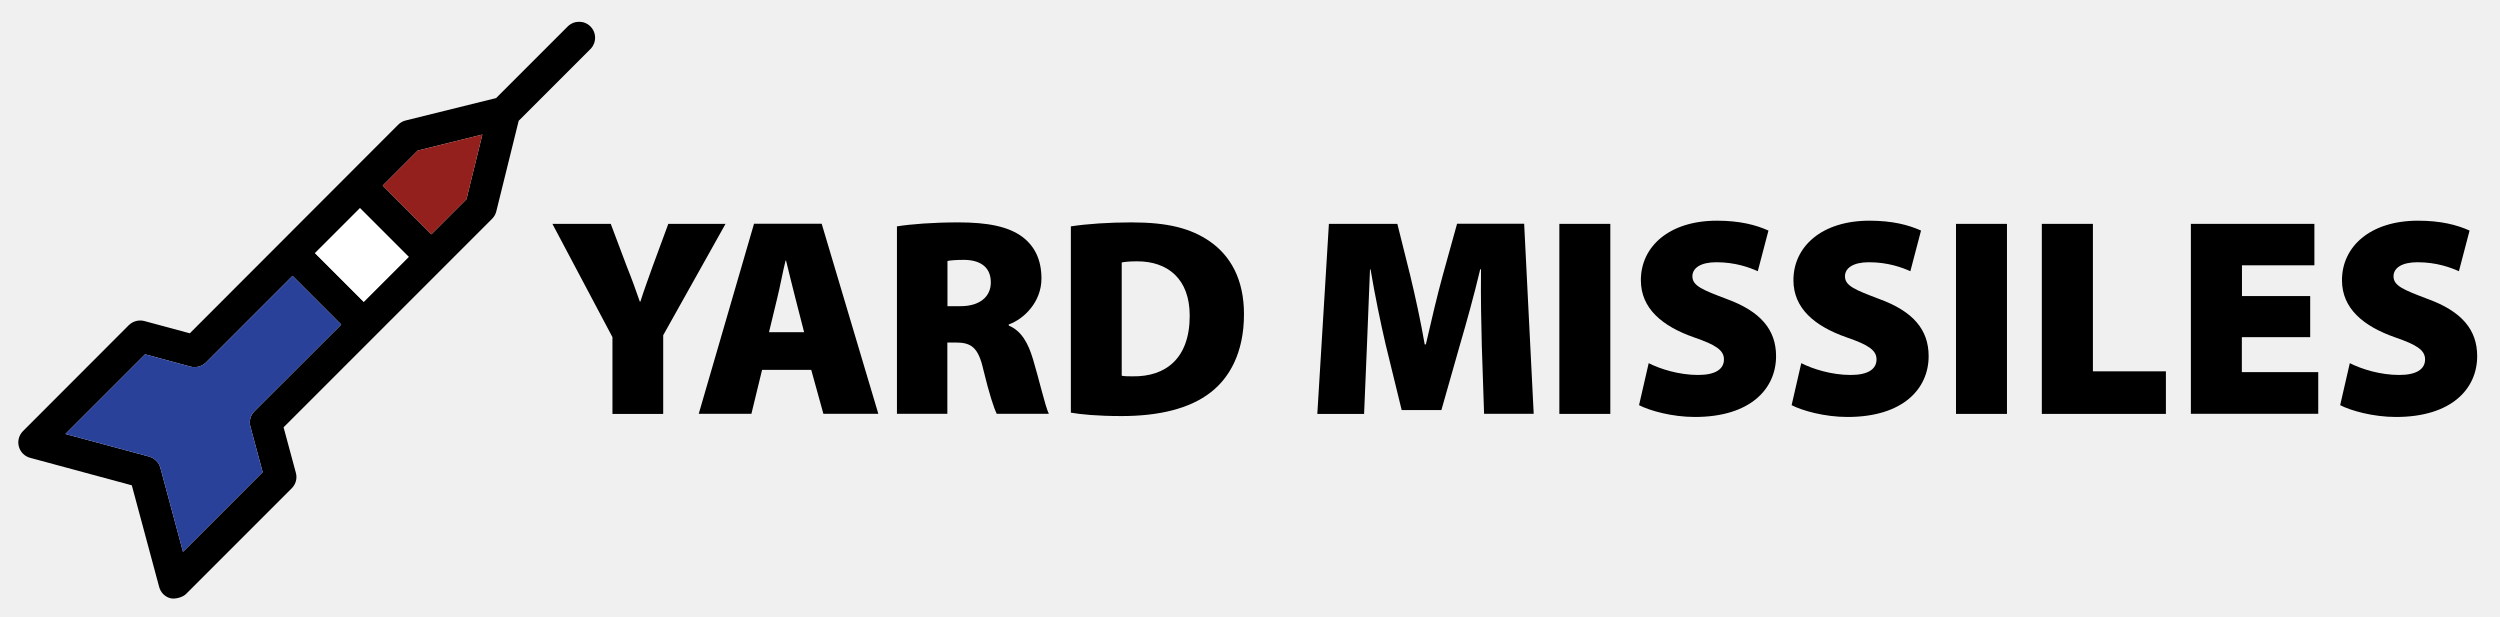
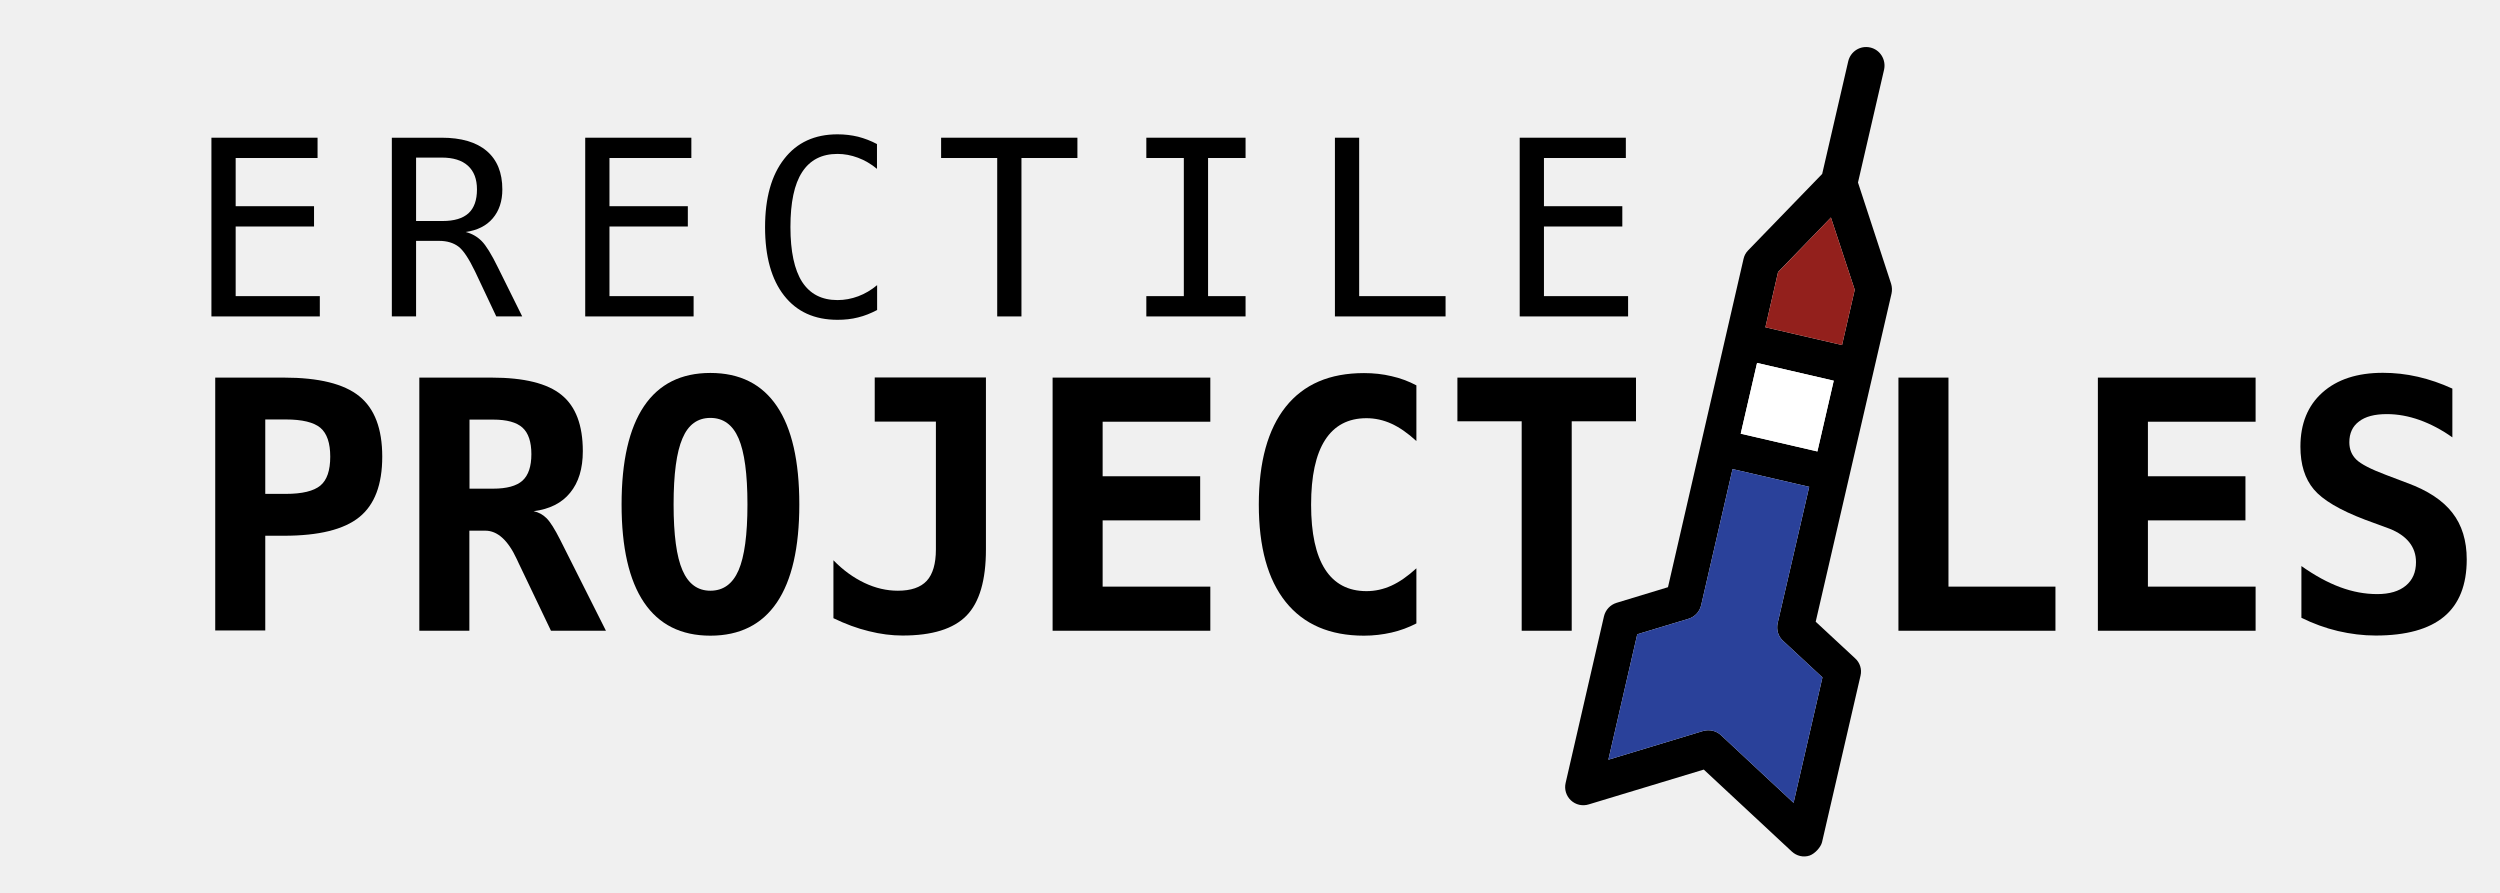
- <svg xmlns="http://www.w3.org/2000/svg" version="1.1" id="Layer_1" x="0px" y="0px" viewBox="0 0 2202.2 543.1" style="enable-background:new 0 0 2202.2 543.1;" xml:space="preserve">
+ <svg xmlns="http://www.w3.org/2000/svg" version="1.1" id="Layer_1" x="0px" y="0px" viewBox="0 0 1773.7 633.1" style="enable-background:new 0 0 1773.7 633.1;" xml:space="preserve">
  <style type="text/css">
	.st0{fill:#FFFFFF;}
	.st1{fill:#2A419A;}
	.st2{fill:#93201C;}
	.st3{enable-background:new    ;}
</style>
-   <g id="Page-1">
-     <g id="noun_584589_cc">
-       <path id="Shape" d="M520.1,23.3c-5.5-5.5-14.4-5.5-20,0L437,86.4l-79.6,19.7c-2.5,0.6-4.8,1.9-6.6,3.7L167.2,293.6l-40-10.8    c-4.9-1.3-10.1,0.1-13.7,3.6l-93.2,93.3c-3.6,3.6-5,8.8-3.7,13.6c1.3,4.9,5.1,8.7,10,10l89.5,24.2l24.1,89.5    c1.3,4.9,5.1,8.8,10,10c4.4,1,10.9-1,13.6-3.7l93.2-93.2c3.6-3.6,5-8.8,3.6-13.7l-10.8-40l183.7-183.7c1.8-1.8,3.1-4.1,3.7-6.6    l19.7-79.7L520,43.3C525.6,37.8,525.6,28.8,520.1,23.3L520.1,23.3z M320.4,265.9L277.5,223l39.6-39.6l42.9,42.9L320.4,265.9    L320.4,265.9z M220.6,375.9l10.8,40l-70.2,70.2l-19.9-73.9c-1.3-4.9-5.1-8.6-9.9-10l-73.8-19.9l70.2-70.2l39.9,10.8    c4.9,1.3,10.1-0.1,13.7-3.6l76.3-76.3l42.9,42.9l-76.4,76.3C220.6,365.8,219.2,371,220.6,375.9L220.6,375.9z M410.9,175.5    L380,206.4l-42.9-42.9l30.9-30.9l56.9-14.1L410.9,175.5L410.9,175.5z" />
+   <g>
+     <g id="Page-1">
+       <g id="noun_584589_cc">
+         <path id="Shape" d="M1326.9,33.7c-7-1.6-13.9,2.7-15.6,9.7l-18.5,80l-52.5,54.2c-1.7,1.7-2.8,3.8-3.3,6.1l-53.6,232.9l-36.5,11.1     c-4.5,1.4-7.8,5-8.9,9.5l-27.2,118.2c-1.1,4.6,0.4,9.3,3.7,12.4c3.4,3.2,8.2,4.3,12.7,2.9l81.6-24.7l62.4,58.1     c3.4,3.2,8.3,4.4,12.7,2.9c3.9-1.4,8-6.1,8.8-9.5l27.3-118.1c1.1-4.6-0.4-9.3-3.9-12.4l-27.9-25.9l53.8-232.8     c0.5-2.3,0.4-4.7-0.3-7l-23.5-71.8l18.5-80C1338.3,42.3,1333.9,35.3,1326.9,33.7L1326.9,33.7z M1289.4,320.3l-54.4-12.6     l11.6-50.2l54.4,12.6L1289.4,320.3L1289.4,320.3z M1265.1,454.7l27.9,25.9l-20.5,89l-51.5-48c-3.4-3.2-8.2-4.2-12.6-3l-67.3,20.4     l20.5-89l36.4-11c4.5-1.4,7.8-5,8.9-9.5l22.3-96.7l54.4,12.6l-22.4,96.8C1260.2,446.8,1261.6,451.6,1265.1,454.7L1265.1,454.7z      M1315.9,205.6l-9,39.2l-54.4-12.6l9-39.2l37.5-38.7L1315.9,205.6L1315.9,205.6z" />
+       </g>
    </g>
-   </g>
-   <polygon class="st0" points="320.4,265.9 277.5,223 317.1,183.4 360,226.3 " />
-   <path class="st1" d="M220.6,375.9l10.8,40l-70.2,70.2l-19.9-73.9c-1.3-4.9-5.1-8.6-9.9-10l-73.8-19.9l70.2-70.2l39.9,10.8  c4.9,1.3,10.1-0.1,13.7-3.6l76.3-76.3l42.9,42.9l-76.4,76.3C220.6,365.8,219.2,371,220.6,375.9L220.6,375.9z" />
-   <polygon class="st2" points="410.9,175.5 380,206.4 337.1,163.5 368,132.6 424.9,118.5 " />
-   <g class="st3">
-     <path d="M539.5,364.6V297l-52.9-99.8H538l14.2,37.7c4.7,11.7,7.7,20.1,11.4,30.8h0.5c3.2-10.2,6.7-19.4,10.7-30.8l13.9-37.7h50.4   l-54.9,98.1v69.3H539.5z" />
+     <polygon class="st0" points="1289.4,320.3 1235,307.7 1246.6,257.5 1301,270.1  " />
+     <path class="st1" d="M1265.1,454.7l27.9,25.9l-20.5,89l-51.5-48c-3.4-3.2-8.2-4.2-12.6-3l-67.3,20.4l20.5-89l36.4-11   c4.5-1.4,7.8-5,8.9-9.5l22.3-96.7l54.4,12.6l-22.4,96.8C1260.2,446.8,1261.6,451.6,1265.1,454.7L1265.1,454.7z" />
+     <polygon class="st2" points="1315.9,205.6 1306.9,244.8 1252.5,232.2 1261.5,193.1 1299,154.3  " />
  </g>
  <g class="st3">
-     <path d="M671.3,325.8l-9.4,38.7h-46.4l48.7-167.4h59.6l49.9,167.4h-48.4l-10.7-38.7H671.3z M708.3,292.5l-7.7-30   c-2.5-9.4-5.7-23.1-8.2-33H692c-2.5,9.9-5,23.8-7.4,33.3l-7.2,29.8H708.3z" />
+     <path d="M567.8-700v-67.6l-52.9-99.8h51.4l14.2,37.7c4.7,11.7,7.7,20.1,11.4,30.8h0.5c3.2-10.2,6.7-19.4,10.7-30.8l13.9-37.7h50.4   l-54.9,98.1v69.3H567.8L567.8-700z" />
  </g>
  <g class="st3">
-     <path d="M790.1,199.4c12.7-2,31.8-3.5,54.1-3.5c25.6,0,44,3.5,56.6,12.9c10.7,8.2,16.6,20.1,16.6,36.5c0,20.9-15.6,35.8-28.8,40.5   v1c11.2,4.7,17.1,15.4,21.4,29.8c5.2,17.1,10.7,41.5,13.9,47.9H878c-2.5-5-6.7-17.9-11.7-38.5c-4.5-20.1-10.7-24.3-24.6-24.3h-7.2   v62.8h-44.4V199.4z M834.5,269.7h11.7c16.9,0,26.6-8.4,26.6-20.9c0-12.7-8.2-19.6-23.1-19.9c-8.4,0-12.9,0.5-15.1,1V269.7z" />
+     <path d="M699.6-738.8l-9.4,38.7h-46.4l48.7-167.4h59.6L802-700.1h-48.4l-10.7-38.7H699.6z M736.6-772.1l-7.7-30   c-2.5-9.4-5.7-23.1-8.2-33h-0.4c-2.5,9.9-5,23.8-7.4,33.3l-7.2,29.8L736.6-772.1L736.6-772.1z" />
  </g>
  <g class="st3">
-     <path d="M943.3,199.4c14.4-2.2,33.5-3.5,53.4-3.5c32,0,52.1,5.2,68.8,16.6c18.4,12.7,30.3,33.5,30.3,64.3c0,34-12.9,56.1-29.3,68.8   c-18.4,14.4-45.7,20.9-78.5,20.9c-21.6,0-36-1.5-44.7-3V199.4z M988.2,331c2.2,0.5,6.5,0.5,9.4,0.5c29.1,0.5,50.4-15.6,50.4-53.4   c0-32.5-19.4-47.9-46.2-47.9c-7.2,0-11.4,0.5-13.7,1V331z" />
+     <path d="M818.4-865.2c12.7-2,31.8-3.5,54.1-3.5c25.6,0,44,3.5,56.6,12.9c10.7,8.2,16.6,20.1,16.6,36.5c0,20.9-15.6,35.8-28.8,40.5   v1c11.2,4.7,17.1,15.4,21.4,29.8c5.2,17.1,10.7,41.5,13.9,47.9h-45.9c-2.5-5-6.7-17.9-11.7-38.5c-4.5-20.1-10.7-24.3-24.6-24.3   h-7.2v62.8h-44.4V-865.2z M862.8-794.9h11.7c16.9,0,26.6-8.4,26.6-20.9c0-12.7-8.2-19.6-23.1-19.9c-8.4,0-12.9,0.5-15.1,1v39.8   H862.8z" />
  </g>
  <g class="st3">
-     <path d="M1305.3,304.7c-0.5-19.1-1-41.5-0.7-67.5h-0.7c-5.2,22.1-12.2,47.2-17.6,65.6l-16.6,58.4h-35l-14.2-58.1   c-4.2-18.1-9.4-43-13.2-65.8h-0.5c-1,23.6-2,48.4-2.7,67.5l-2.5,59.8h-41.2l10.2-167.4h60.3l11.2,44.9c4.5,18.6,9.4,41,12.9,61.3h1   c4.7-20.4,10.2-44,15.1-61.6l12.4-44.7h59.1l8.4,167.4h-43.7L1305.3,304.7z" />
+     <path d="M971.6-865.2c14.4-2.2,33.5-3.5,53.4-3.5c32,0,52.1,5.2,68.8,16.6c18.4,12.7,30.3,33.5,30.3,64.3c0,34-12.9,56.1-29.3,68.8   c-18.4,14.4-45.7,20.9-78.5,20.9c-21.6,0-36-1.5-44.7-3V-865.2z M1016.5-733.6c2.2,0.5,6.5,0.5,9.4,0.5   c29.1,0.5,50.4-15.6,50.4-53.4c0-32.5-19.4-47.9-46.2-47.9c-7.2,0-11.4,0.5-13.7,1v99.8H1016.5z" />
  </g>
  <g class="st3">
-     <path d="M1418.5,197.2v167.4h-44.9V197.2H1418.5z" />
+     <path d="M1333.6-759.9c-0.5-19.1-1-41.5-0.7-67.5h-0.7c-5.2,22.1-12.2,47.2-17.6,65.6l-16.6,58.4h-35l-14.2-58.1   c-4.2-18.1-9.4-43-13.2-65.8h-0.5c-1,23.6-2,48.4-2.7,67.5l-2.5,59.8h-41.2l10.2-167.4h60.3l11.2,44.9c4.5,18.6,9.4,41,12.9,61.3h1   c4.7-20.4,10.2-44,15.1-61.6l12.4-44.7h59.1l8.4,167.4h-43.7L1333.6-759.9z" />
  </g>
  <g class="st3">
-     <path d="M1452.3,319.9c10.2,5.2,26.8,10.4,43.5,10.4c15.4,0,22.8-5.2,22.8-13.7c0-8.2-7.4-12.9-26.3-19.4   c-28.3-9.9-46.9-25.6-46.9-50.4c0-29.5,24.8-52.4,67-52.4c20.1,0,34.3,3.7,45.4,8.7l-9.4,35.8c-7.2-3.2-19.6-7.9-36.5-7.9   c-13.7,0-21.1,5-21.1,12.4c0,8.4,8.9,11.9,30,19.9c30,10.9,43.7,27.1,43.7,50.4c0,28.8-22.6,53.6-71.5,53.6   c-20.1,0-39.7-5.5-49.2-10.4L1452.3,319.9z" />
+     <path d="M1446.8-867.4V-700h-44.9v-167.4H1446.8z" />
  </g>
  <g class="st3">
-     <path d="M1586.7,319.9c10.2,5.2,26.8,10.4,43.5,10.4c15.4,0,22.8-5.2,22.8-13.7c0-8.2-7.4-12.9-26.3-19.4   c-28.3-9.9-46.9-25.6-46.9-50.4c0-29.5,24.8-52.4,67-52.4c20.1,0,34.3,3.7,45.4,8.7l-9.4,35.8c-7.2-3.2-19.6-7.9-36.5-7.9   c-13.7,0-21.1,5-21.1,12.4c0,8.4,8.9,11.9,30,19.9c30,10.9,43.7,27.1,43.7,50.4c0,28.8-22.6,53.6-71.5,53.6   c-20.1,0-39.7-5.5-49.2-10.4L1586.7,319.9z" />
-     <path d="M1767.9,197.2v167.4H1723V197.2H1767.9z" />
-     <path d="M1798.7,197.2h44.9v129.9h64.3v37.5h-109.3V197.2z" />
-     <path d="M2034.9,297h-60.1v30.8h67.3v36.7h-112.2V197.2h108.8v36.5h-63.8v27.1h60.1V297z" />
-     <path d="M2069.9,319.9c10.2,5.2,26.8,10.4,43.5,10.4c15.4,0,22.8-5.2,22.8-13.7c0-8.2-7.4-12.9-26.3-19.4   c-28.3-9.9-46.9-25.6-46.9-50.4c0-29.5,24.8-52.4,67-52.4c20.1,0,34.3,3.7,45.4,8.7l-9.4,35.8c-7.2-3.2-19.6-7.9-36.5-7.9   c-13.7,0-21.1,5-21.1,12.4c0,8.4,8.9,11.9,30,19.9c30,10.9,43.7,27.1,43.7,50.4c0,28.8-22.6,53.6-71.5,53.6   c-20.1,0-39.7-5.5-49.2-10.4L2069.9,319.9z" />
+     <path d="M1480.6-744.7c10.2,5.2,26.8,10.4,43.5,10.4c15.4,0,22.8-5.2,22.8-13.7c0-8.2-7.4-12.9-26.3-19.4   c-28.3-9.9-46.9-25.6-46.9-50.4c0-29.5,24.8-52.4,67-52.4c20.1,0,34.3,3.7,45.4,8.7l-9.4,35.8c-7.2-3.2-19.6-7.9-36.5-7.9   c-13.7,0-21.1,5-21.1,12.4c0,8.4,8.9,11.9,30,19.9c30,10.9,43.7,27.1,43.7,50.4c0,28.8-22.6,53.6-71.5,53.6   c-20.1,0-39.7-5.5-49.2-10.4L1480.6-744.7z" />
+   </g>
+   <g class="st3">
+     <path d="M1615-744.7c10.2,5.2,26.8,10.4,43.5,10.4c15.4,0,22.8-5.2,22.8-13.7c0-8.2-7.4-12.9-26.3-19.4   c-28.3-9.9-46.9-25.6-46.9-50.4c0-29.5,24.8-52.4,67-52.4c20.1,0,34.3,3.7,45.4,8.7l-9.4,35.8c-7.2-3.2-19.6-7.9-36.5-7.9   c-13.7,0-21.1,5-21.1,12.4c0,8.4,8.9,11.9,30,19.9c30,10.9,43.7,27.1,43.7,50.4c0,28.8-22.6,53.6-71.5,53.6   c-20.1,0-39.7-5.5-49.2-10.4L1615-744.7z" />
+     <path d="M1796.2-867.4V-700h-44.9v-167.4H1796.2z" />
+     <path d="M1827-867.4h44.9v129.9h64.3v37.5h-109.3L1827-867.4L1827-867.4z" />
+     <path d="M2063.2-767.6h-60.1v30.8h67.3v36.7h-112.2v-167.3H2067v36.5h-63.8v27.1h60.1v36.2H2063.2z" />
+     <path d="M2098.2-744.7c10.2,5.2,26.8,10.4,43.5,10.4c15.4,0,22.8-5.2,22.8-13.7c0-8.2-7.4-12.9-26.3-19.4   c-28.3-9.9-46.9-25.6-46.9-50.4c0-29.5,24.8-52.4,67-52.4c20.1,0,34.3,3.7,45.4,8.7l-9.4,35.8c-7.2-3.2-19.6-7.9-36.5-7.9   c-13.7,0-21.1,5-21.1,12.4c0,8.4,8.9,11.9,30,19.9c30,10.9,43.7,27.1,43.7,50.4c0,28.8-22.6,53.6-71.5,53.6   c-20.1,0-39.7-5.5-49.2-10.4L2098.2-744.7z" />
+   </g>
+   <text transform="matrix(1 0 0 1 -31.4937 -329.1541)">
+     <tspan x="0" y="0" style="font-family:'Menlo-Bold'; font-size:246.369px;">ERECTILE</tspan>
+     <tspan x="0" y="170.4" style="font-family:'Menlo-Bold'; font-size:179.529px;">PROJECTILES </tspan>
+   </text>
+   <g>
+     <path d="M150,97.7h75.3v14.4h-58.1v34.2h55.6v14.4h-55.6v49.4h59.7v14.4H150V97.7z" />
+     <path d="M330.4,164.6c4.4,1.1,8.2,3.3,11.3,6.4c3.1,3.1,7,9.4,11.6,18.8l17.2,34.7h-18.4l-15.1-32c-4.4-9.1-8.3-15-11.8-17.6   s-8-4-13.6-4h-16.4v53.6H278V97.7h35.3c13.9,0,24.6,3.1,32,9.4c7.4,6.3,11.1,15.4,11.1,27.3c0,8.4-2.3,15.2-6.8,20.5   C345.1,160.2,338.7,163.4,330.4,164.6z M295.2,111.8v45H314c8.2,0,14.3-1.8,18.4-5.5c4-3.7,6-9.3,6-16.9c0-7.3-2.1-12.9-6.4-16.8   c-4.3-3.9-10.5-5.8-18.6-5.8H295.2z" />
+     <path d="M415.2,97.7h75.3v14.4h-58.1v34.2h55.6v14.4h-55.6v49.4h59.7v14.4h-76.9V97.7z" />
+     <path d="M622.2,220c-4.4,2.3-8.8,4.1-13.4,5.2c-4.6,1.2-9.5,1.7-14.6,1.7c-16.3,0-28.9-5.7-37.9-17.2c-9-11.5-13.5-27.7-13.5-48.5   c0-20.7,4.5-36.9,13.6-48.5c9-11.6,21.6-17.4,37.8-17.4c5.2,0,10,0.6,14.6,1.7c4.6,1.2,9.1,2.9,13.4,5.2v17.6   c-4.2-3.5-8.7-6.1-13.5-7.9c-4.8-1.8-9.7-2.7-14.5-2.7c-11.2,0-19.5,4.3-25.1,12.9c-5.6,8.6-8.3,21.6-8.3,39   c0,17.3,2.8,30.3,8.3,38.9c5.6,8.6,13.9,12.9,25.1,12.9c5,0,9.9-0.9,14.7-2.7c4.8-1.8,9.2-4.4,13.4-7.9V220z" />
+     <path d="M667.6,97.7h96.8v14.4h-39.7v112.4h-17.2V112.1h-39.8V97.7z" />
+     <path d="M813.3,97.7h70.4v14.4h-26.6v98h26.6v14.4h-70.4v-14.4h26.6v-98h-26.6V97.7z" />
+     <path d="M947.1,97.7h17.2v112.4h61.3v14.4h-78.5V97.7z" />
+     <path d="M1078.2,97.7h75.3v14.4h-58.1v34.2h55.6v14.4h-55.6v49.4h59.7v14.4h-76.9V97.7z" />
+     <path d="M152.7,267.9h48.7c24.8,0,42.6,4.4,53.5,13.2c10.9,8.8,16.3,23.1,16.3,42.9c0,19.8-5.4,34.1-16.3,42.9   c-10.9,8.8-28.7,13.2-53.5,13.2h-13.2v67.2h-35.5V267.9z M188.2,297.7v52.7h14.6c11.6,0,19.8-2,24.5-5.9c4.7-3.9,7-10.7,7-20.5   c0-9.7-2.3-16.5-7-20.5c-4.7-3.9-12.9-5.9-24.5-5.9H188.2z" />
+     <path d="M378.6,362.7c3.5,0.7,6.6,2.4,9.2,5c2.6,2.6,5.8,7.7,9.6,15.2l32.5,64.6h-39l-21.7-45.4c-0.6-1.3-1.5-3-2.5-5.3   c-6.3-13.6-13.8-20.3-22.4-20.3h-11.3v71h-35.5V267.9h51.2c23.1,0,39.7,4.1,49.7,12.3c10.1,8.2,15.1,21.5,15.1,39.9   c0,12.4-3,22.2-9,29.5C398.6,356.9,390,361.2,378.6,362.7z M333.1,297.7v49h16.7c9.7,0,16.7-1.9,20.9-5.7   c4.2-3.8,6.3-10.1,6.3-18.8c0-8.7-2.1-15-6.3-18.8c-4.2-3.8-11.1-5.7-20.9-5.7H333.1z" />
+     <path d="M441,357.9c0-30.7,5.3-53.9,15.9-69.7c10.6-15.7,26.3-23.6,47.1-23.6c20.9,0,36.6,7.9,47.2,23.6   c10.6,15.7,15.9,38.9,15.9,69.7c0,30.6-5.3,53.8-15.9,69.5C540.6,443.1,524.8,451,504,451c-20.8,0-36.5-7.9-47.1-23.6   C446.3,411.7,441,388.5,441,357.9z M504,296.5c-9.1,0-15.7,4.8-19.8,14.5c-4.2,9.7-6.3,25.3-6.3,46.9c0,21.5,2.1,37.1,6.3,46.7   c4.2,9.7,10.8,14.5,19.8,14.5c9.1,0,15.8-4.8,20-14.5c4.2-9.7,6.3-25.2,6.3-46.7c0-21.6-2.1-37.2-6.3-46.9   C519.8,301.3,513.1,296.5,504,296.5z" />
+     <path d="M591.3,438.6v-41.1c6.9,7.1,14.3,12.4,22.1,16.1c7.8,3.7,15.7,5.5,23.6,5.5c9.3,0,16.1-2.3,20.5-7   c4.3-4.7,6.5-12.1,6.5-22.3v-90.7h-43.4v-31.3h78.9v122c0,21.9-4.6,37.6-13.8,47c-9.2,9.4-24.3,14.1-45.4,14.1   c-7.6,0-15.6-1-23.9-3.1C608.1,445.8,599.8,442.7,591.3,438.6z" />
+     <path d="M858.6,447.5H746.8V267.9h111.9v31.3h-76.4v38.7h69.2v31.3h-69.2v47h76.4V447.5z" />
+     <path d="M1004.9,442.3c-5.6,2.9-11.5,5.1-17.7,6.5c-6.2,1.4-12.7,2.2-19.5,2.2c-24.2,0-42.7-8-55.5-23.9   c-12.8-16-19.1-39-19.1-69.2c0-30.2,6.4-53.3,19.1-69.3c12.8-16,31.2-23.9,55.5-23.9c6.8,0,13.4,0.7,19.6,2.2   c6.3,1.4,12.1,3.6,17.6,6.5v39.5c-6.1-5.6-12-9.7-17.7-12.3c-5.7-2.6-11.7-3.9-17.7-3.9c-13,0-22.8,5.2-29.4,15.5   c-6.6,10.3-9.9,25.6-9.9,45.9c0,20.2,3.3,35.5,9.9,45.8c6.6,10.3,16.4,15.5,29.4,15.5c6.1,0,12-1.3,17.7-3.9   c5.7-2.6,11.6-6.7,17.7-12.3V442.3z" />
+     <path d="M1115.1,447.5h-35.5V298.9H1034v-31h126.7v31h-45.6V447.5z" />
+     <path d="M1346.9,447.5V267.9h35.5v148.3h75.9v31.3H1346.9z" />
+     <path d="M1600.3,447.5h-111.9V267.9h111.9v31.3h-76.4v38.7h69.2v31.3h-69.2v47h76.4V447.5z" />
+     <path d="M1677.9,368.7c-17.9-6.8-30-14-36.3-21.5c-6.3-7.5-9.5-17.6-9.5-30.3c0-16.3,5.2-29.1,15.6-38.4c10.4-9.3,24.7-14,42.9-14   c8.3,0,16.5,0.9,24.8,2.8c8.3,1.9,16.4,4.7,24.5,8.4v34.6c-7.6-5.4-15.4-9.5-23.2-12.3c-7.9-2.8-15.6-4.2-23.3-4.2   c-8.6,0-15.2,1.7-19.7,5.2c-4.6,3.4-6.9,8.4-6.9,14.8c0,5,1.7,9.1,5,12.3c3.3,3.2,10.3,6.8,20.9,10.8l15.3,5.8   c14.4,5.3,25.1,12.3,31.9,21.1c6.8,8.7,10.2,19.8,10.2,33.1c0,18.1-5.4,31.7-16.1,40.6c-10.7,8.9-26.9,13.4-48.5,13.4   c-8.9,0-17.8-1.1-26.8-3.2c-8.9-2.1-17.6-5.3-25.9-9.4v-36.7c9.5,6.7,18.6,11.7,27.5,15c8.9,3.3,17.6,4.9,26.3,4.9   c8.7,0,15.5-2,20.3-6c4.8-4,7.2-9.5,7.2-16.7c0-5.4-1.6-10.1-4.8-14.1c-3.2-4-7.9-7.2-14-9.6L1677.9,368.7z" />
  </g>
</svg>
